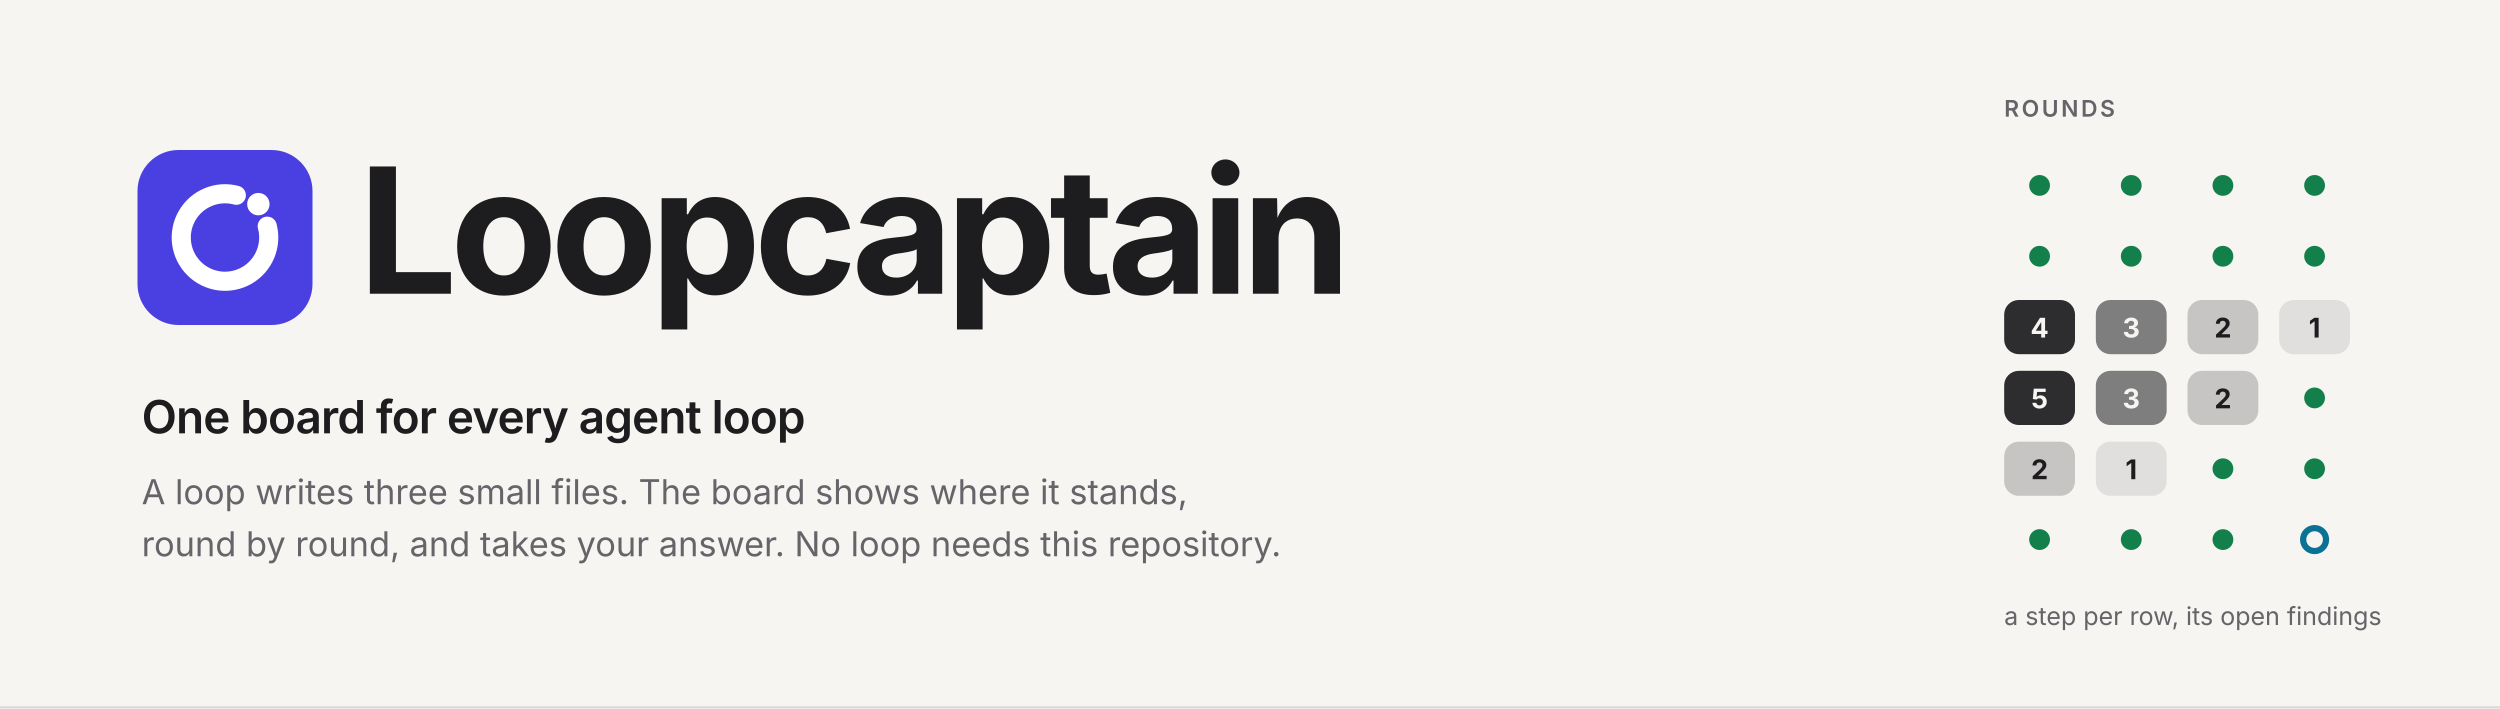
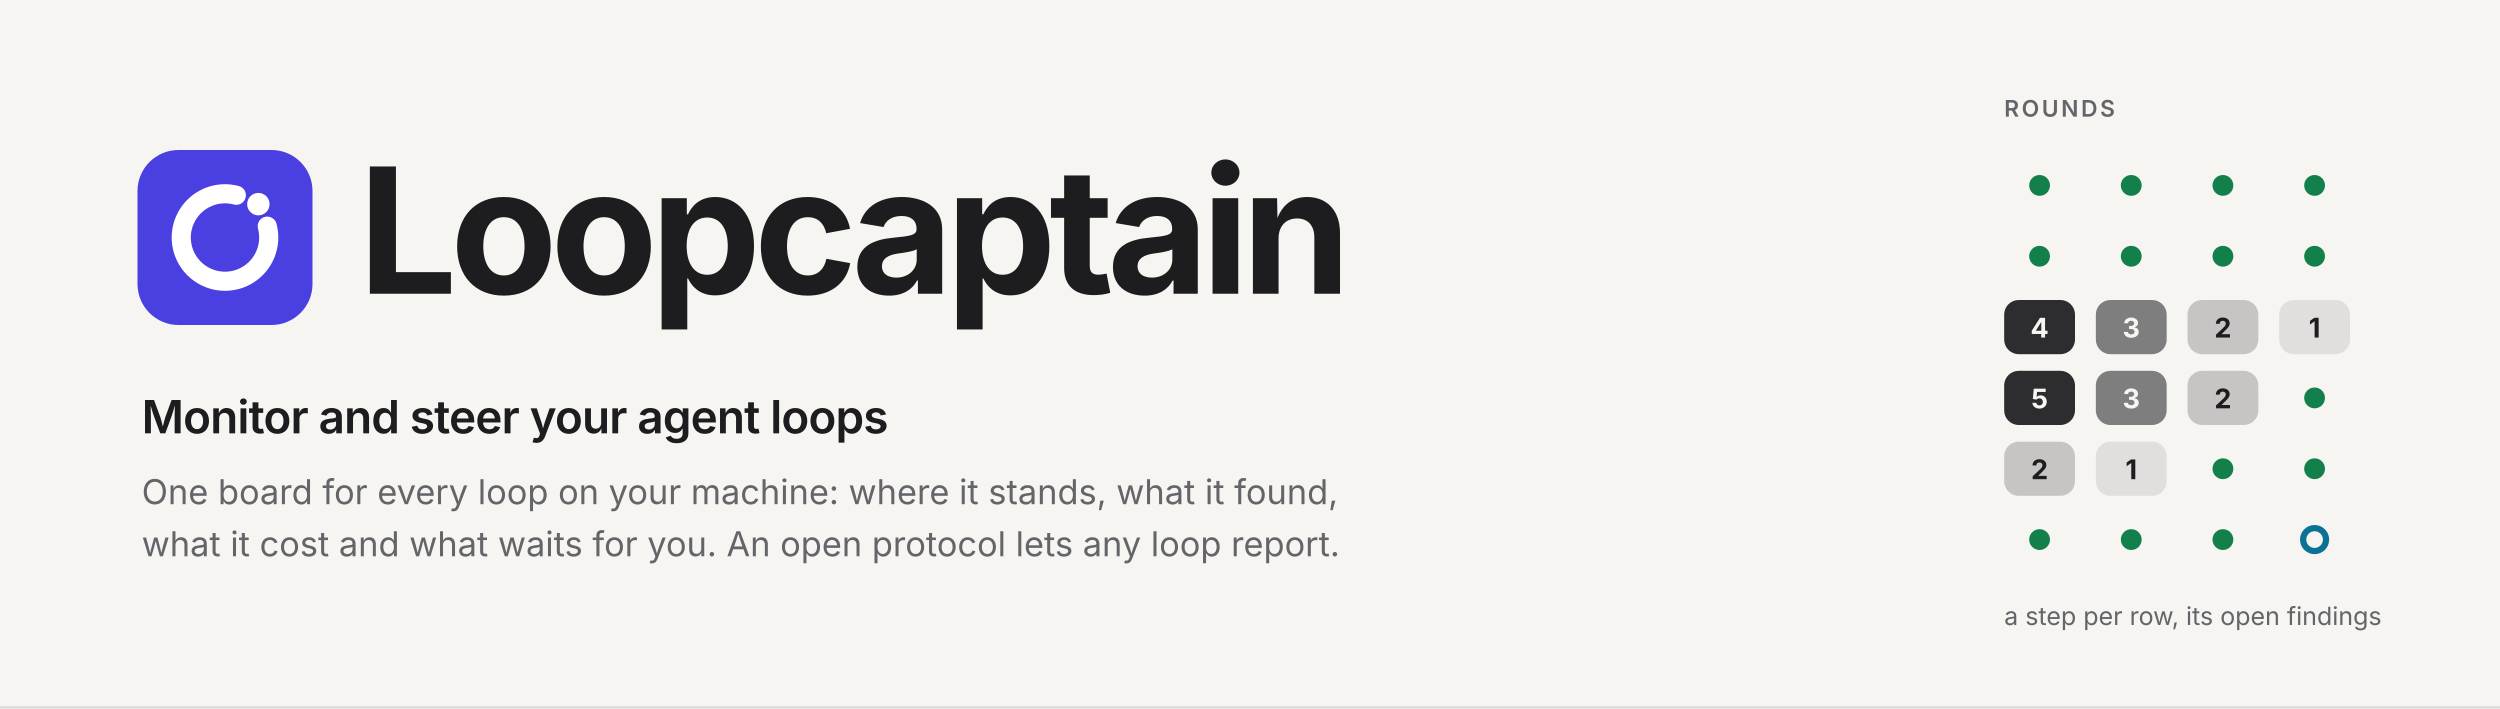
- <svg xmlns="http://www.w3.org/2000/svg" width="1200" height="340" viewBox="0 0 1200 340" role="img" aria-label="Loopcaptain: an open protocol for agent loops and a local dashboard to monitor and steer them. A loop writes three small files; the board shows where it stands and takes your answer.">
+ <svg xmlns="http://www.w3.org/2000/svg" width="1200" height="340" viewBox="0 0 1200 340" role="img" aria-label="Loopcaptain: monitor and steer your agent loops from one local board. An open protocol lets any loop report to it.">
  <rect width="1200" height="340" fill="#F6F5F2" />
  <rect y="339" width="1200" height="1" fill="#DAD9D5" />
  <g transform="translate(66 72) scale(1.3125)">
    <rect width="64" height="64" rx="15" fill="#4A3FE0" />
    <path d="M47.45 27.86A16 16 0 1 1 36.14 16.55" fill="none" stroke="#FFFFFF" stroke-width="7" stroke-linecap="round" />
    <circle cx="44.2" cy="19.8" r="4.1" fill="#FFFFFF" />
  </g>
  <g font-family="Inter Tight, Inter, ui-sans-serif, -apple-system, Segoe UI, Helvetica, Arial, sans-serif">
    <text x="172" y="141" font-size="84" font-weight="700" fill="#1D1D1F" letter-spacing="-3.4">Loopcaptain</text>
-     <text x="68" y="208" font-size="22" font-weight="600" fill="#1D1D1F" letter-spacing="-0.4">One board for every agent loop</text>
-     <text x="68" y="242" font-size="16.5" font-weight="400" fill="#646469">A loop writes three small files. The board shows where it stands,</text>
-     <text x="68" y="267" font-size="16.5" font-weight="400" fill="#646469">round by round, and takes your answer. No loop needs this repository.</text>
+     <text x="68" y="208" font-size="22" font-weight="600" fill="#1D1D1F" letter-spacing="-0.4">Monitor and steer your agent loops</text>
+     <text x="68" y="242" font-size="16.5" font-weight="400" fill="#646469">One board for every loop on your machine: where it stands, what it found,</text>
+     <text x="68" y="267" font-size="16.5" font-weight="400" fill="#646469">what it cost and what waits for you. An open protocol lets any loop report.</text>
    <text x="962" y="56" font-size="11" font-weight="600" fill="#646469" letter-spacing="1.2">ROUNDS</text>
    <text x="962" y="300" font-size="12" font-weight="400" fill="#646469">a step per row, its open findings</text>
  </g>
  <circle cx="979" cy="89" r="5" fill="#13804B" />
  <circle cx="1023" cy="89" r="5" fill="#13804B" />
  <circle cx="1067" cy="89" r="5" fill="#13804B" />
  <circle cx="1111" cy="89" r="5" fill="#13804B" />
  <circle cx="979" cy="123" r="5" fill="#13804B" />
  <circle cx="1023" cy="123" r="5" fill="#13804B" />
  <circle cx="1067" cy="123" r="5" fill="#13804B" />
  <circle cx="1111" cy="123" r="5" fill="#13804B" />
  <rect x="962" y="144" width="34" height="26" rx="7" fill="#1D1D1F" fill-opacity="0.92" />
  <text x="979" y="162" font-size="13" font-weight="700" text-anchor="middle" fill="#F6F5F2" font-family="Inter Tight, Inter, ui-sans-serif, -apple-system, Segoe UI, Helvetica, Arial, sans-serif">4</text>
  <rect x="1006" y="144" width="34" height="26" rx="7" fill="#1D1D1F" fill-opacity="0.55" />
  <text x="1023" y="162" font-size="13" font-weight="700" text-anchor="middle" fill="#F6F5F2" font-family="Inter Tight, Inter, ui-sans-serif, -apple-system, Segoe UI, Helvetica, Arial, sans-serif">3</text>
  <rect x="1050" y="144" width="34" height="26" rx="7" fill="#1D1D1F" fill-opacity="0.22" />
  <text x="1067" y="162" font-size="13" font-weight="700" text-anchor="middle" fill="#1D1D1F" font-family="Inter Tight, Inter, ui-sans-serif, -apple-system, Segoe UI, Helvetica, Arial, sans-serif">2</text>
  <rect x="1094" y="144" width="34" height="26" rx="7" fill="#1D1D1F" fill-opacity="0.1" />
  <text x="1111" y="162" font-size="13" font-weight="700" text-anchor="middle" fill="#1D1D1F" font-family="Inter Tight, Inter, ui-sans-serif, -apple-system, Segoe UI, Helvetica, Arial, sans-serif">1</text>
  <rect x="962" y="178" width="34" height="26" rx="7" fill="#1D1D1F" fill-opacity="0.92" />
  <text x="979" y="196" font-size="13" font-weight="700" text-anchor="middle" fill="#F6F5F2" font-family="Inter Tight, Inter, ui-sans-serif, -apple-system, Segoe UI, Helvetica, Arial, sans-serif">5</text>
  <rect x="1006" y="178" width="34" height="26" rx="7" fill="#1D1D1F" fill-opacity="0.55" />
  <text x="1023" y="196" font-size="13" font-weight="700" text-anchor="middle" fill="#F6F5F2" font-family="Inter Tight, Inter, ui-sans-serif, -apple-system, Segoe UI, Helvetica, Arial, sans-serif">3</text>
  <rect x="1050" y="178" width="34" height="26" rx="7" fill="#1D1D1F" fill-opacity="0.22" />
  <text x="1067" y="196" font-size="13" font-weight="700" text-anchor="middle" fill="#1D1D1F" font-family="Inter Tight, Inter, ui-sans-serif, -apple-system, Segoe UI, Helvetica, Arial, sans-serif">2</text>
  <circle cx="1111" cy="191" r="5" fill="#13804B" />
  <rect x="962" y="212" width="34" height="26" rx="7" fill="#1D1D1F" fill-opacity="0.22" />
  <text x="979" y="230" font-size="13" font-weight="700" text-anchor="middle" fill="#1D1D1F" font-family="Inter Tight, Inter, ui-sans-serif, -apple-system, Segoe UI, Helvetica, Arial, sans-serif">2</text>
  <rect x="1006" y="212" width="34" height="26" rx="7" fill="#1D1D1F" fill-opacity="0.1" />
  <text x="1023" y="230" font-size="13" font-weight="700" text-anchor="middle" fill="#1D1D1F" font-family="Inter Tight, Inter, ui-sans-serif, -apple-system, Segoe UI, Helvetica, Arial, sans-serif">1</text>
  <circle cx="1067" cy="225" r="5" fill="#13804B" />
  <circle cx="1111" cy="225" r="5" fill="#13804B" />
  <circle cx="979" cy="259" r="5" fill="#13804B" />
  <circle cx="1023" cy="259" r="5" fill="#13804B" />
  <circle cx="1067" cy="259" r="5" fill="#13804B" />
  <circle cx="1111" cy="259" r="5.5" fill="none" stroke="#0B7296" stroke-width="3" />
</svg>
